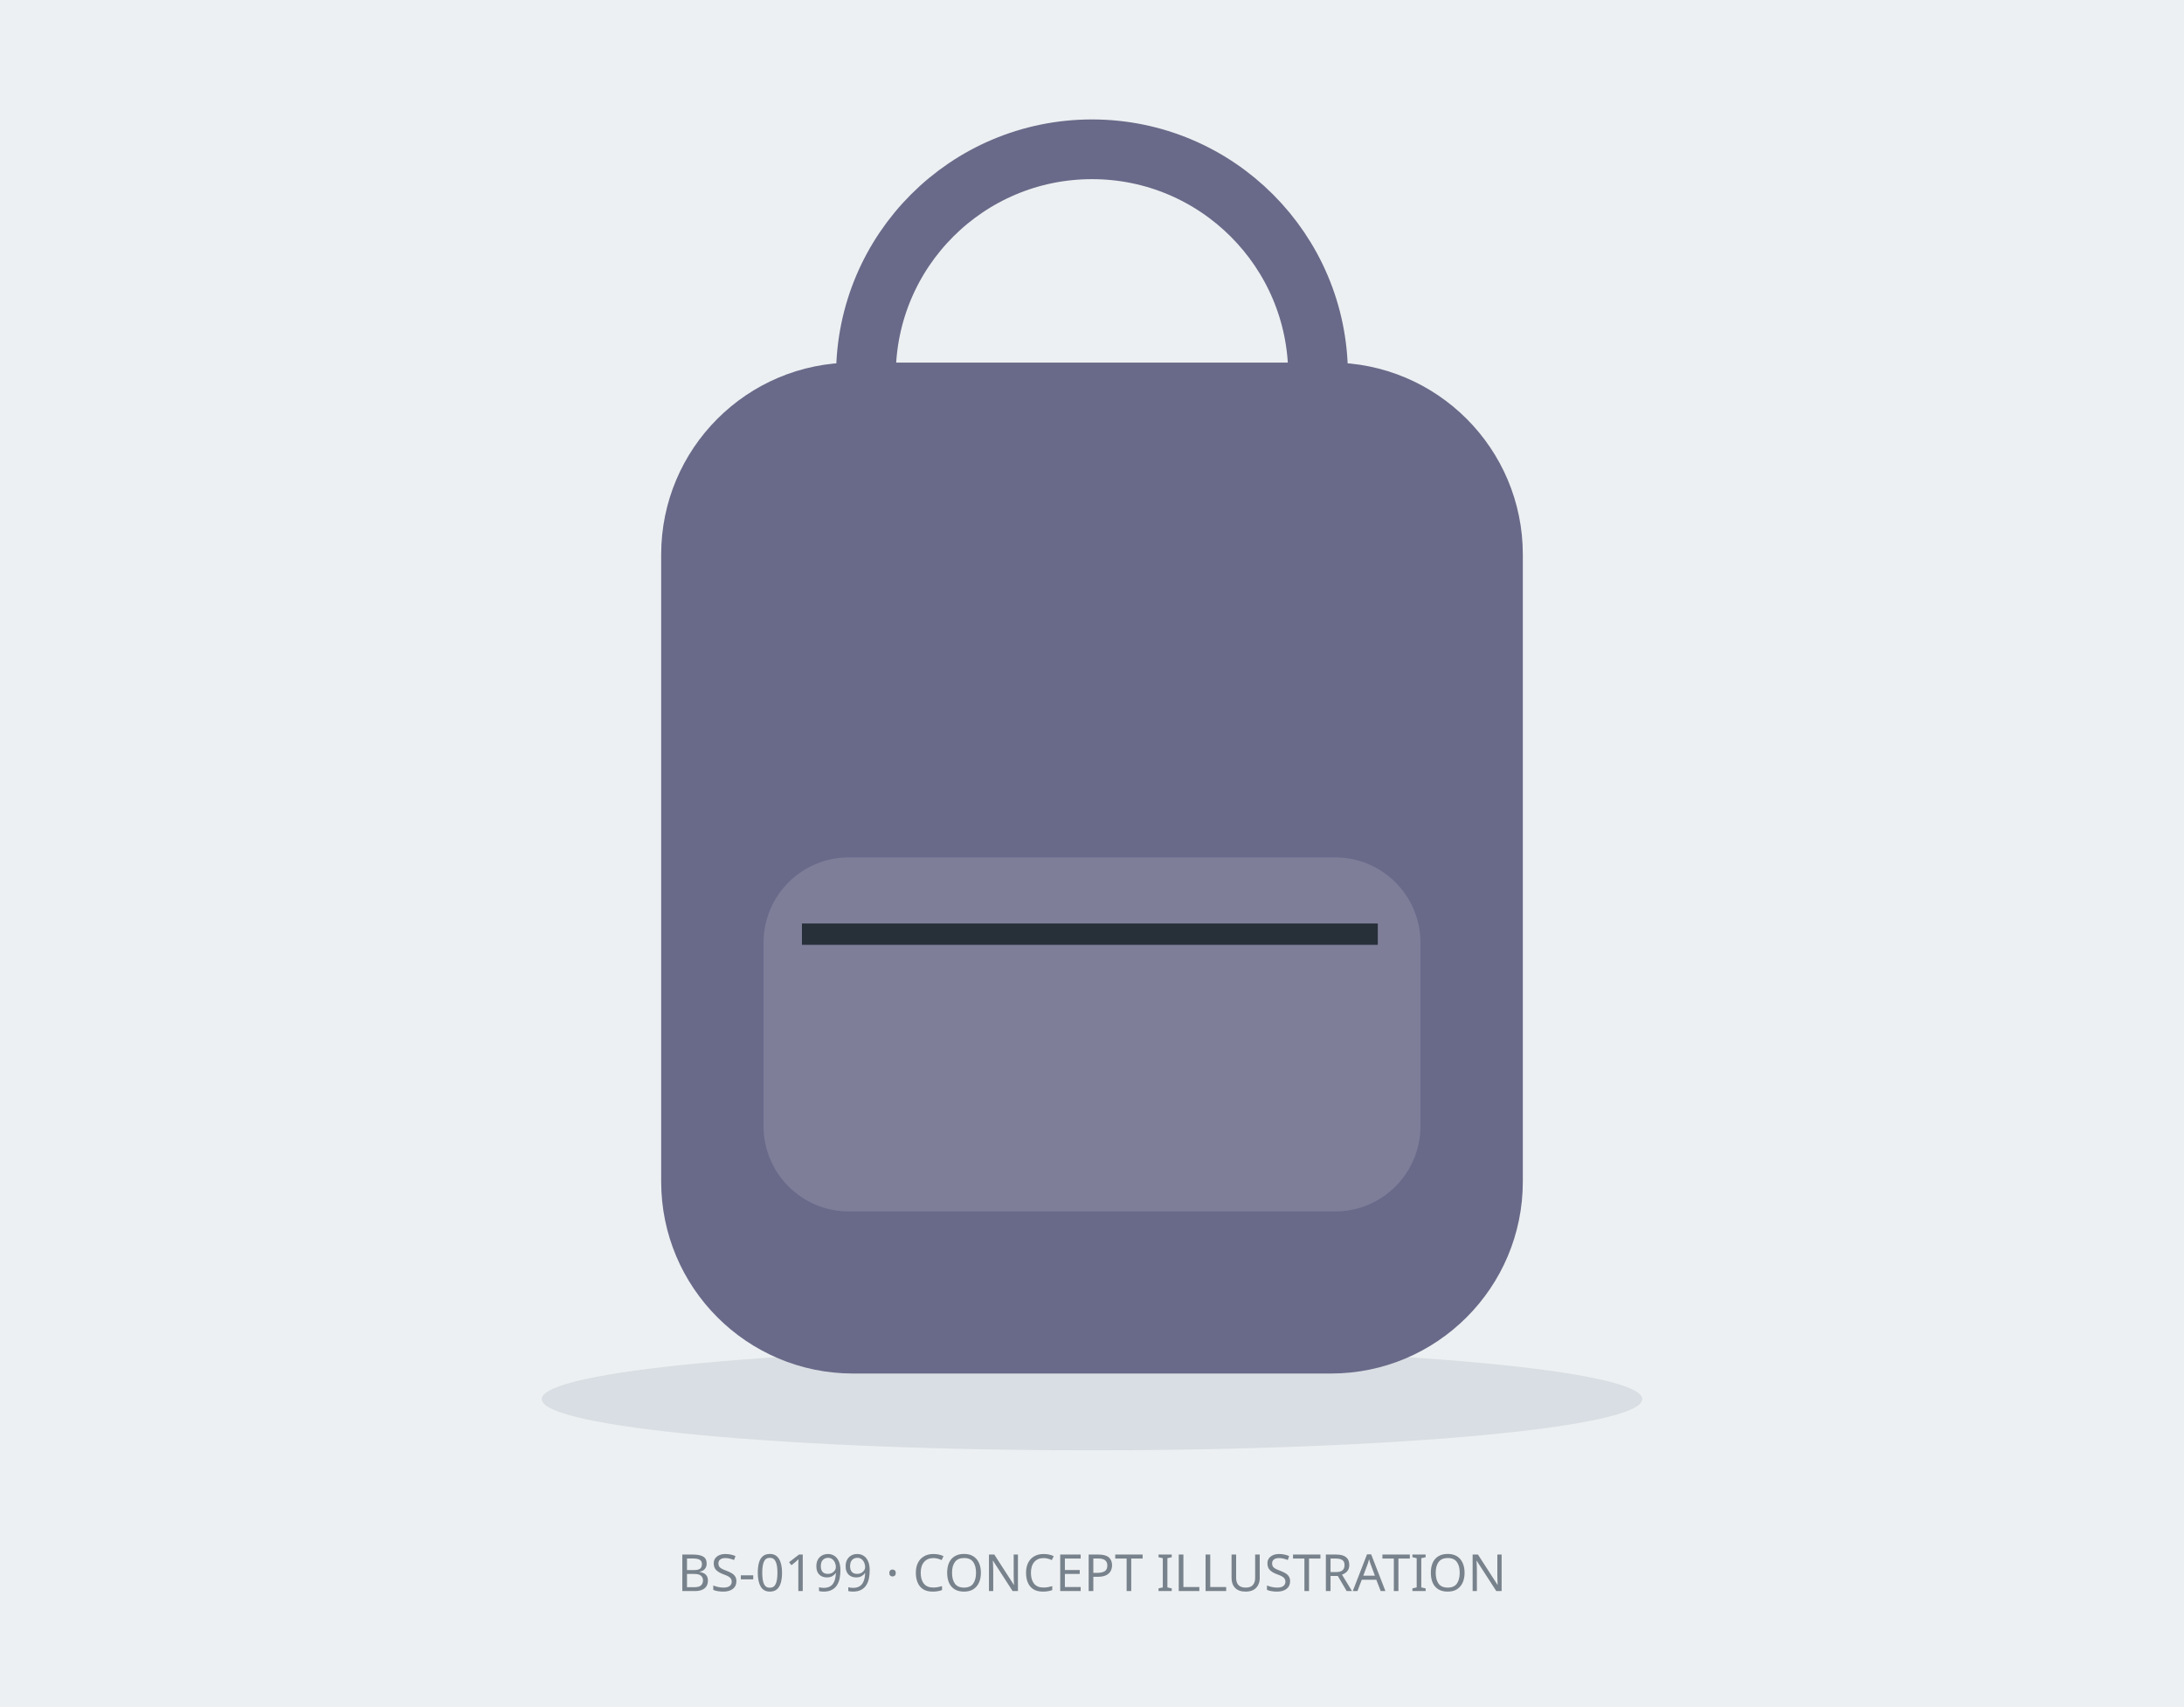
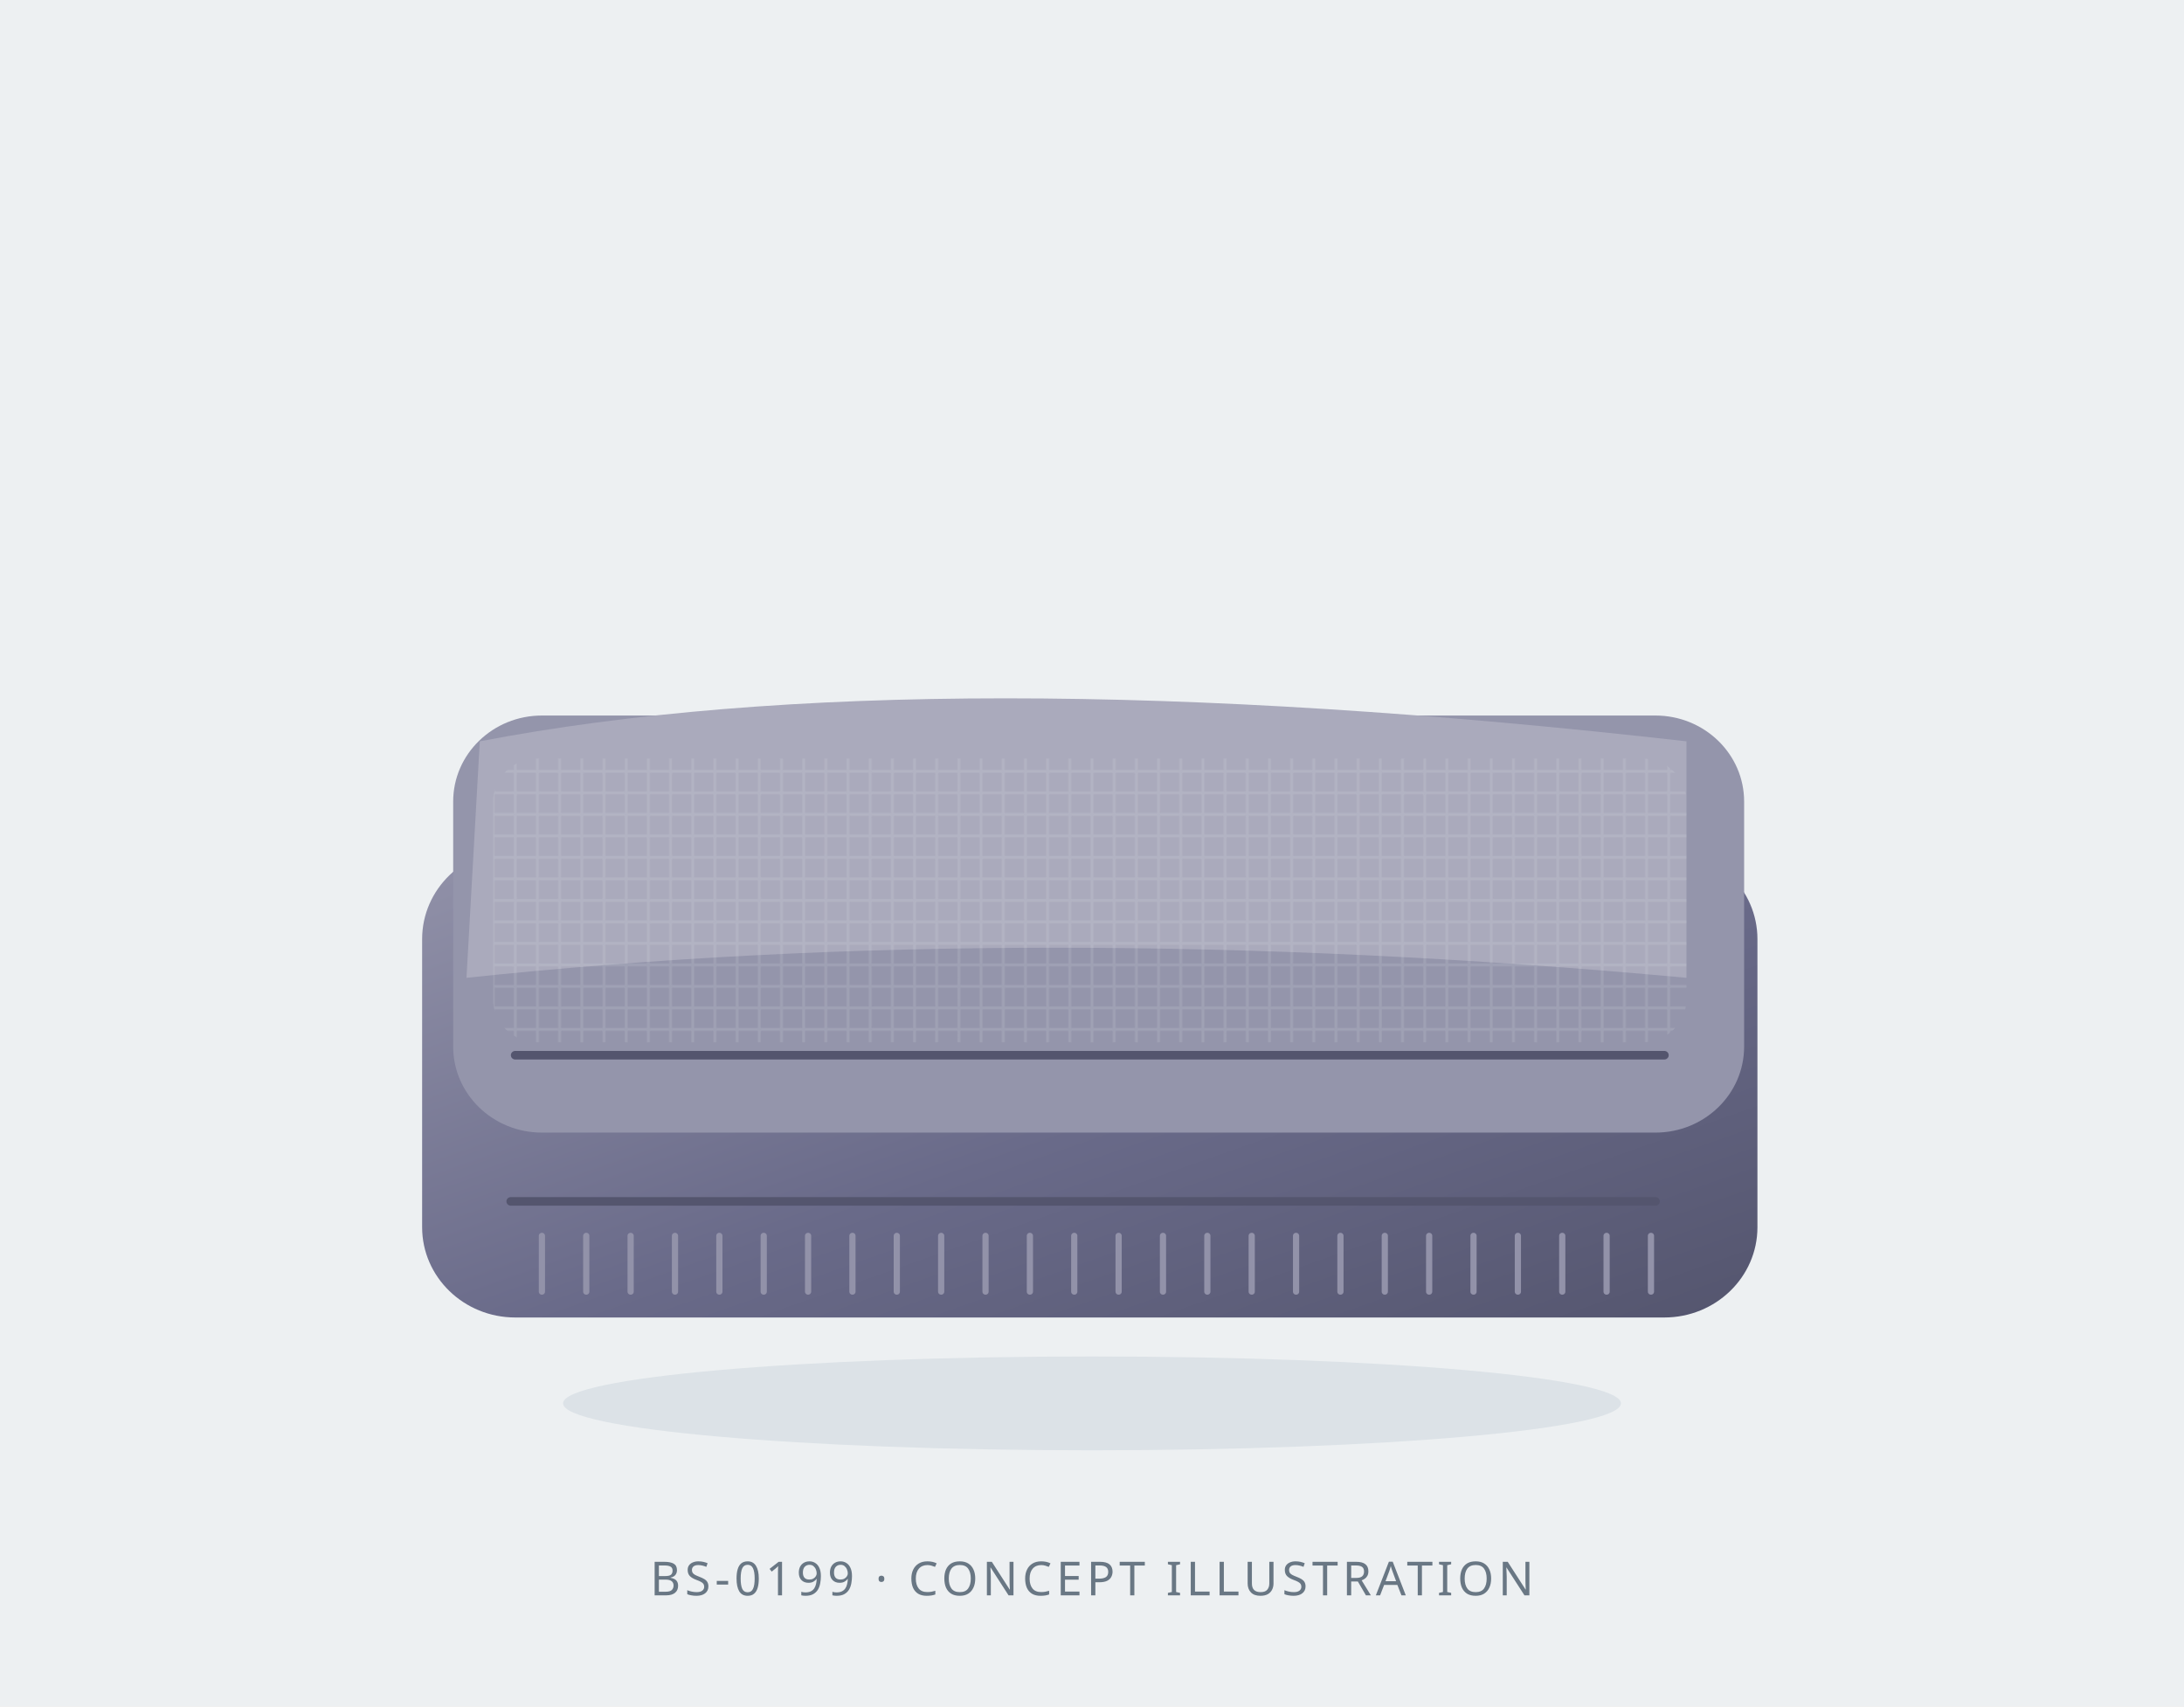
- <svg xmlns="http://www.w3.org/2000/svg" width="512" height="400" viewBox="0 0 512 400">
+ <svg xmlns="http://www.w3.org/2000/svg" width="512" height="400" viewBox="0 0 512 400" role="img">
  <rect width="512" height="400" fill="#edf0f2" />
-   <ellipse cx="256" cy="328" rx="129" ry="12" fill="#d8dee3" />
-   <path d="M203 96v-8a53 53 0 0 1 106 0v8" fill="none" stroke="#696a89" stroke-width="14" />
-   <rect x="155" y="85" width="202" height="237" rx="45" fill="#696a89" />
-   <rect x="179" y="201" width="154" height="83" rx="20" fill="white" fill-opacity=".14" />
-   <path d="M188 219h135" stroke="#273039" stroke-width="5" />
-   <text x="256" y="373" text-anchor="middle" font-family="sans-serif" font-size="12" fill="#77828c">BS-0199 · CONCEPT ILLUSTRATION</text>
+   <ellipse cx="256" cy="329" rx="124" ry="11" fill="#dce2e7" />
+   <defs>
+     <linearGradient id="pe9809fe5b9b2e6b5b4e5b7be-4-body" x1="0" y1="0" x2="1" y2="1">
+       <stop stop-color="#9292a9" />
+       <stop offset=".55" stop-color="#696a89" />
+       <stop offset="1" stop-color="#54556e" />
+     </linearGradient>
+     <linearGradient id="pe9809fe5b9b2e6b5b4e5b7be-4-metal" x1="0" y1="0" x2="1" y2=".4">
+       <stop stop-color="#aeb9c3" />
+       <stop offset=".35" stop-color="#e1e7ec" />
+       <stop offset=".65" stop-color="#c9d2db" />
+       <stop offset="1" stop-color="#8c9aa7" />
+     </linearGradient>
+     <pattern id="pe9809fe5b9b2e6b5b4e5b7be-4-fabric" width="5" height="5" patternUnits="userSpaceOnUse">
+       <path d="M0 1h5M1 0v5" stroke="#edf1f4" stroke-opacity=".13" stroke-width=".65" />
+     </pattern>
+     <pattern id="pe9809fe5b9b2e6b5b4e5b7be-4-holes" width="8" height="8" patternUnits="userSpaceOnUse">
+       <circle cx="4" cy="4" r="1.35" fill="#26313c" fill-opacity=".45" />
+     </pattern>
+   </defs>
+   <g transform="translate(256 200) scale(1.040 1.008) translate(-256 -200)">
+     <rect x="105" y="199" width="301" height="109" rx="21" fill="url(#pe9809fe5b9b2e6b5b4e5b7be-4-body)" />
+     <rect x="112" y="168" width="291" height="97" rx="20" fill="#9495ab" />
+     <path d="M118 174q101-20 272 0v55q-147-14-275 0Z" fill="#aaaabc" />
+     <rect x="121" y="178" width="269" height="66" rx="10" fill="url(#pe9809fe5b9b2e6b5b4e5b7be-4-fabric)" />
+     <path d="M126 247h259M125 281h258" fill="none" stroke="#54556e" stroke-width="2" stroke-linecap="round" stroke-linejoin="round" />
+     <path d="M132 289v13" fill="none" stroke="#9292a9" stroke-width="1.4" stroke-linecap="round" stroke-linejoin="round" />
+     <path d="M142 289v13" fill="none" stroke="#9292a9" stroke-width="1.4" stroke-linecap="round" stroke-linejoin="round" />
+     <path d="M152 289v13" fill="none" stroke="#9292a9" stroke-width="1.4" stroke-linecap="round" stroke-linejoin="round" />
+     <path d="M162 289v13" fill="none" stroke="#9292a9" stroke-width="1.4" stroke-linecap="round" stroke-linejoin="round" />
+     <path d="M172 289v13" fill="none" stroke="#9292a9" stroke-width="1.4" stroke-linecap="round" stroke-linejoin="round" />
+     <path d="M182 289v13" fill="none" stroke="#9292a9" stroke-width="1.4" stroke-linecap="round" stroke-linejoin="round" />
+     <path d="M192 289v13" fill="none" stroke="#9292a9" stroke-width="1.4" stroke-linecap="round" stroke-linejoin="round" />
+     <path d="M202 289v13" fill="none" stroke="#9292a9" stroke-width="1.4" stroke-linecap="round" stroke-linejoin="round" />
+     <path d="M212 289v13" fill="none" stroke="#9292a9" stroke-width="1.4" stroke-linecap="round" stroke-linejoin="round" />
+     <path d="M222 289v13" fill="none" stroke="#9292a9" stroke-width="1.4" stroke-linecap="round" stroke-linejoin="round" />
+     <path d="M232 289v13" fill="none" stroke="#9292a9" stroke-width="1.4" stroke-linecap="round" stroke-linejoin="round" />
+     <path d="M242 289v13" fill="none" stroke="#9292a9" stroke-width="1.4" stroke-linecap="round" stroke-linejoin="round" />
+     <path d="M252 289v13" fill="none" stroke="#9292a9" stroke-width="1.4" stroke-linecap="round" stroke-linejoin="round" />
+     <path d="M262 289v13" fill="none" stroke="#9292a9" stroke-width="1.4" stroke-linecap="round" stroke-linejoin="round" />
+     <path d="M272 289v13" fill="none" stroke="#9292a9" stroke-width="1.4" stroke-linecap="round" stroke-linejoin="round" />
+     <path d="M282 289v13" fill="none" stroke="#9292a9" stroke-width="1.4" stroke-linecap="round" stroke-linejoin="round" />
+     <path d="M292 289v13" fill="none" stroke="#9292a9" stroke-width="1.4" stroke-linecap="round" stroke-linejoin="round" />
+     <path d="M302 289v13" fill="none" stroke="#9292a9" stroke-width="1.4" stroke-linecap="round" stroke-linejoin="round" />
+     <path d="M312 289v13" fill="none" stroke="#9292a9" stroke-width="1.4" stroke-linecap="round" stroke-linejoin="round" />
+     <path d="M322 289v13" fill="none" stroke="#9292a9" stroke-width="1.4" stroke-linecap="round" stroke-linejoin="round" />
+     <path d="M332 289v13" fill="none" stroke="#9292a9" stroke-width="1.4" stroke-linecap="round" stroke-linejoin="round" />
+     <path d="M342 289v13" fill="none" stroke="#9292a9" stroke-width="1.4" stroke-linecap="round" stroke-linejoin="round" />
+     <path d="M352 289v13" fill="none" stroke="#9292a9" stroke-width="1.4" stroke-linecap="round" stroke-linejoin="round" />
+     <path d="M362 289v13" fill="none" stroke="#9292a9" stroke-width="1.4" stroke-linecap="round" stroke-linejoin="round" />
+     <path d="M372 289v13" fill="none" stroke="#9292a9" stroke-width="1.4" stroke-linecap="round" stroke-linejoin="round" />
+     <path d="M382 289v13" fill="none" stroke="#9292a9" stroke-width="1.4" stroke-linecap="round" stroke-linejoin="round" />
+   </g>
+   <text x="256" y="374" text-anchor="middle" font-family="Segoe UI, sans-serif" font-size="11" letter-spacing="1" fill="#697784">BS-0199 · CONCEPT ILLUSTRATION</text>
</svg>
